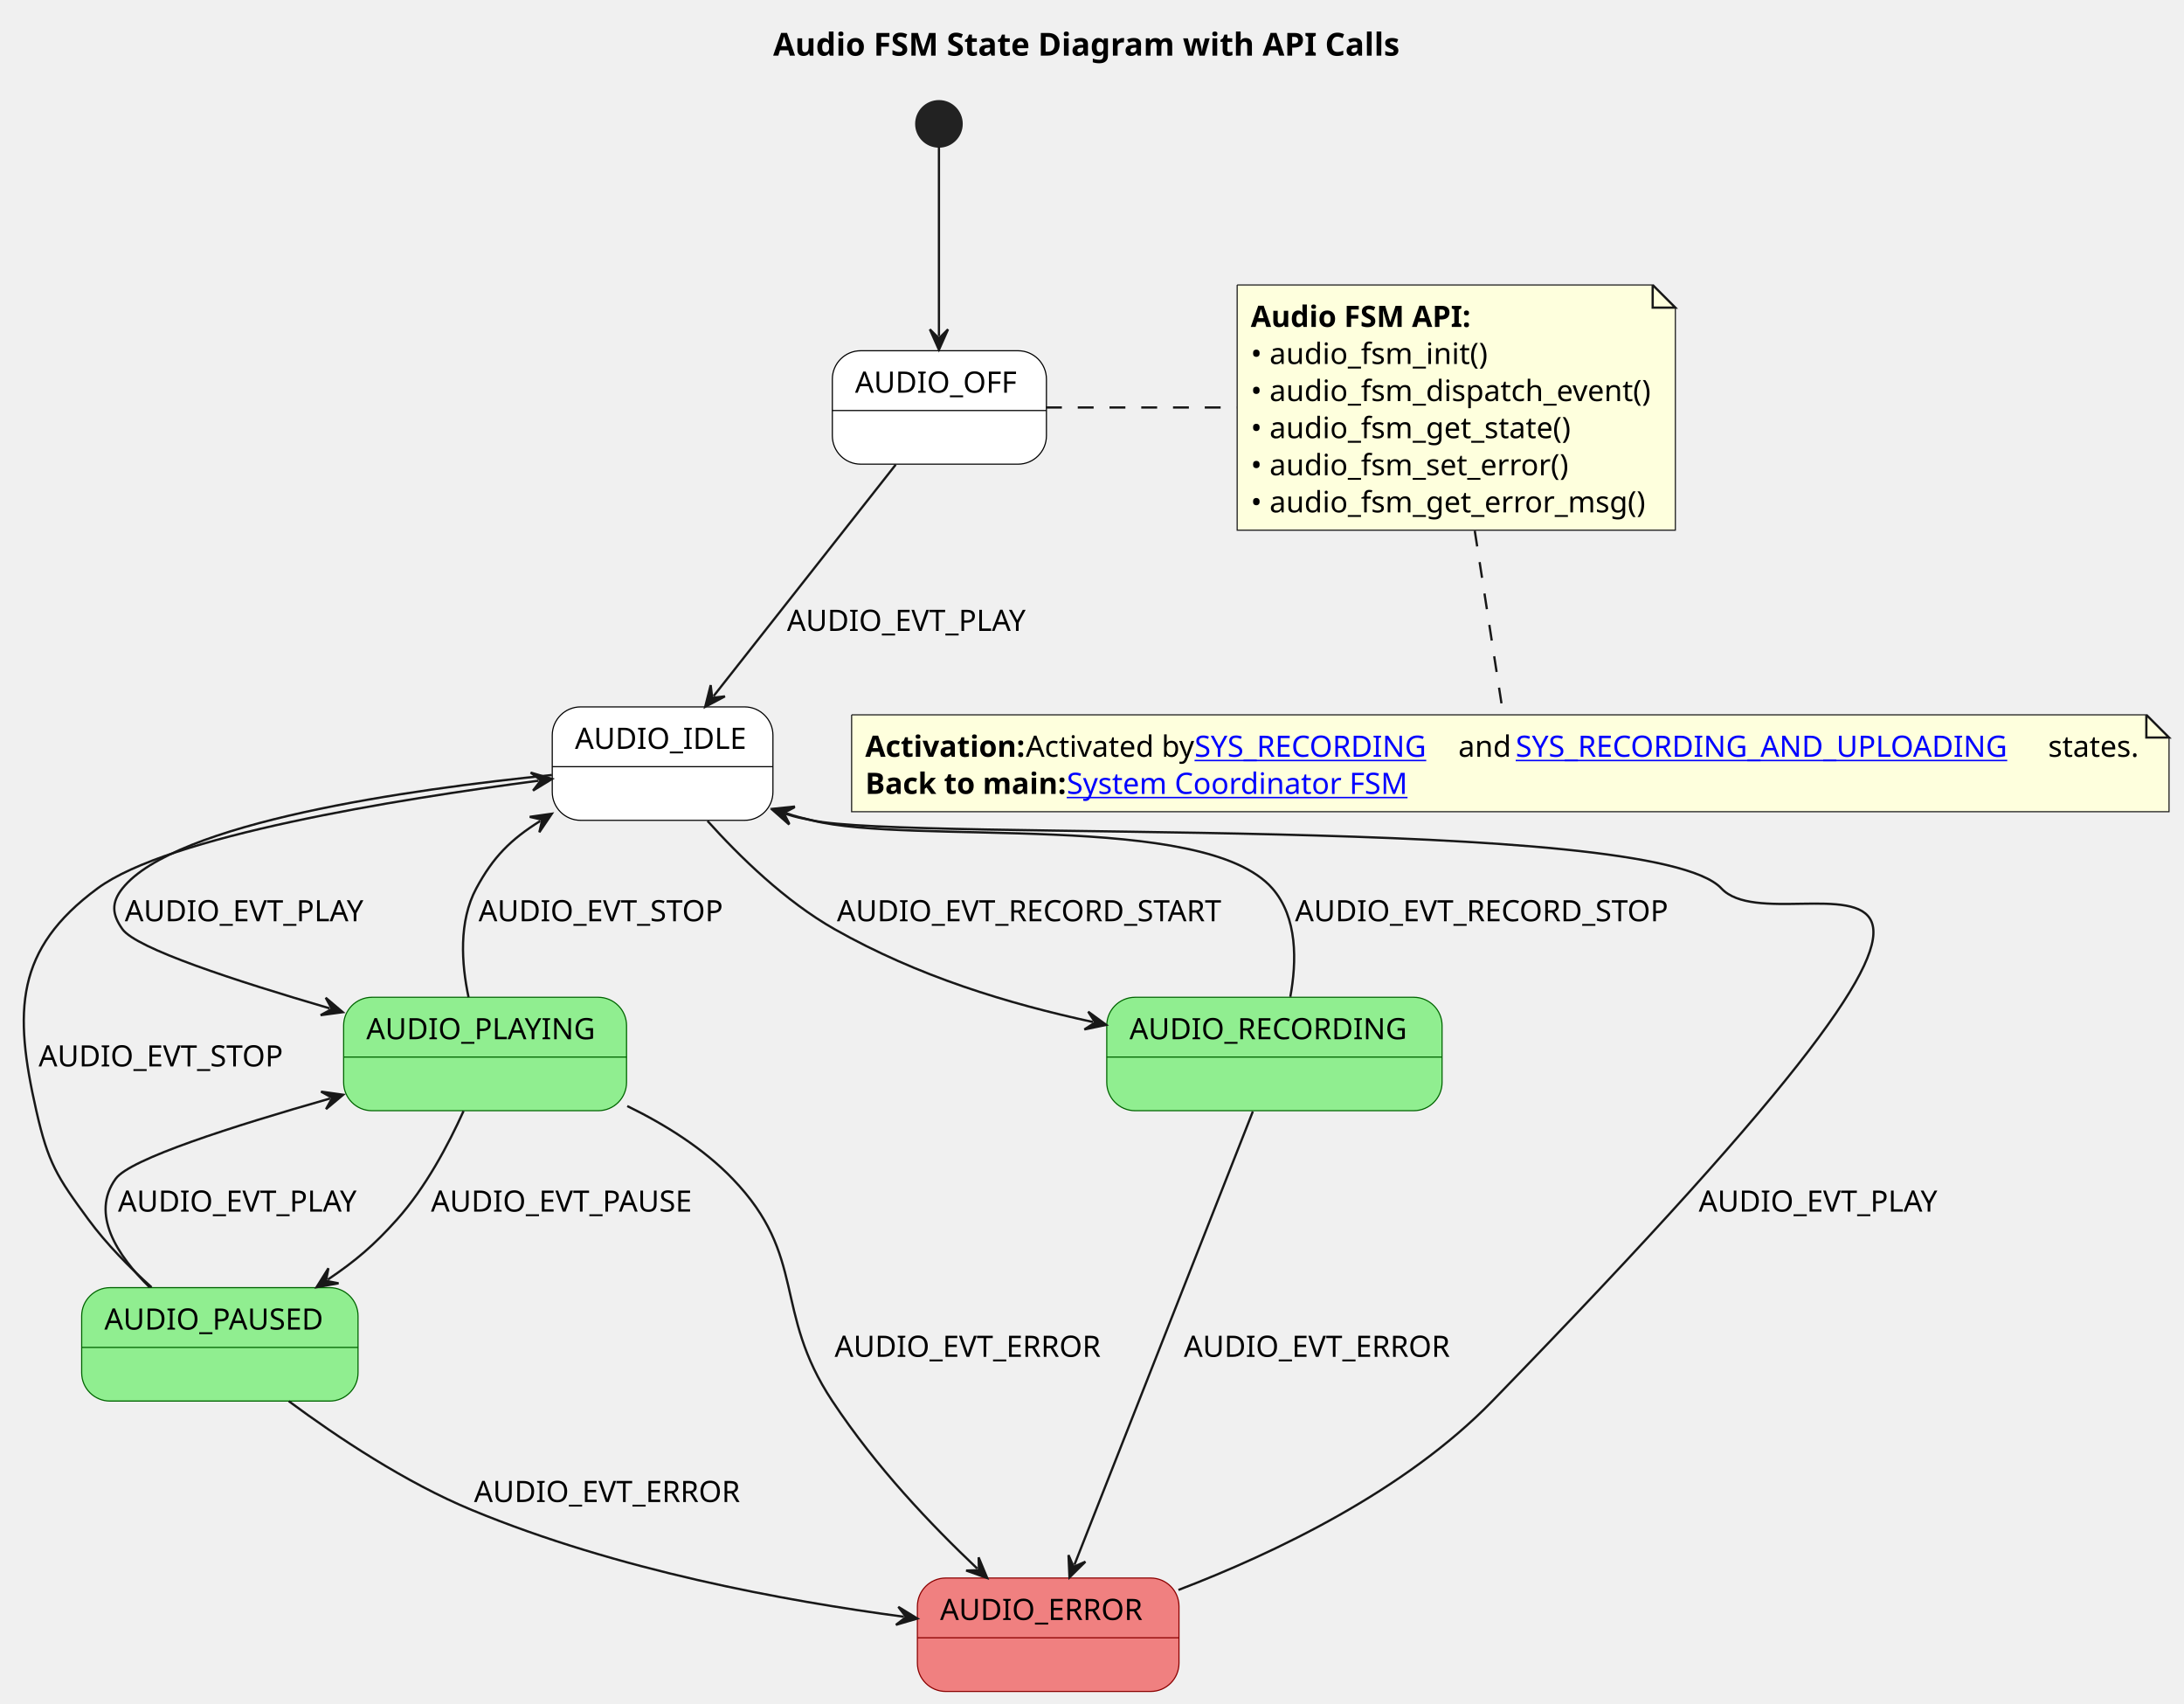
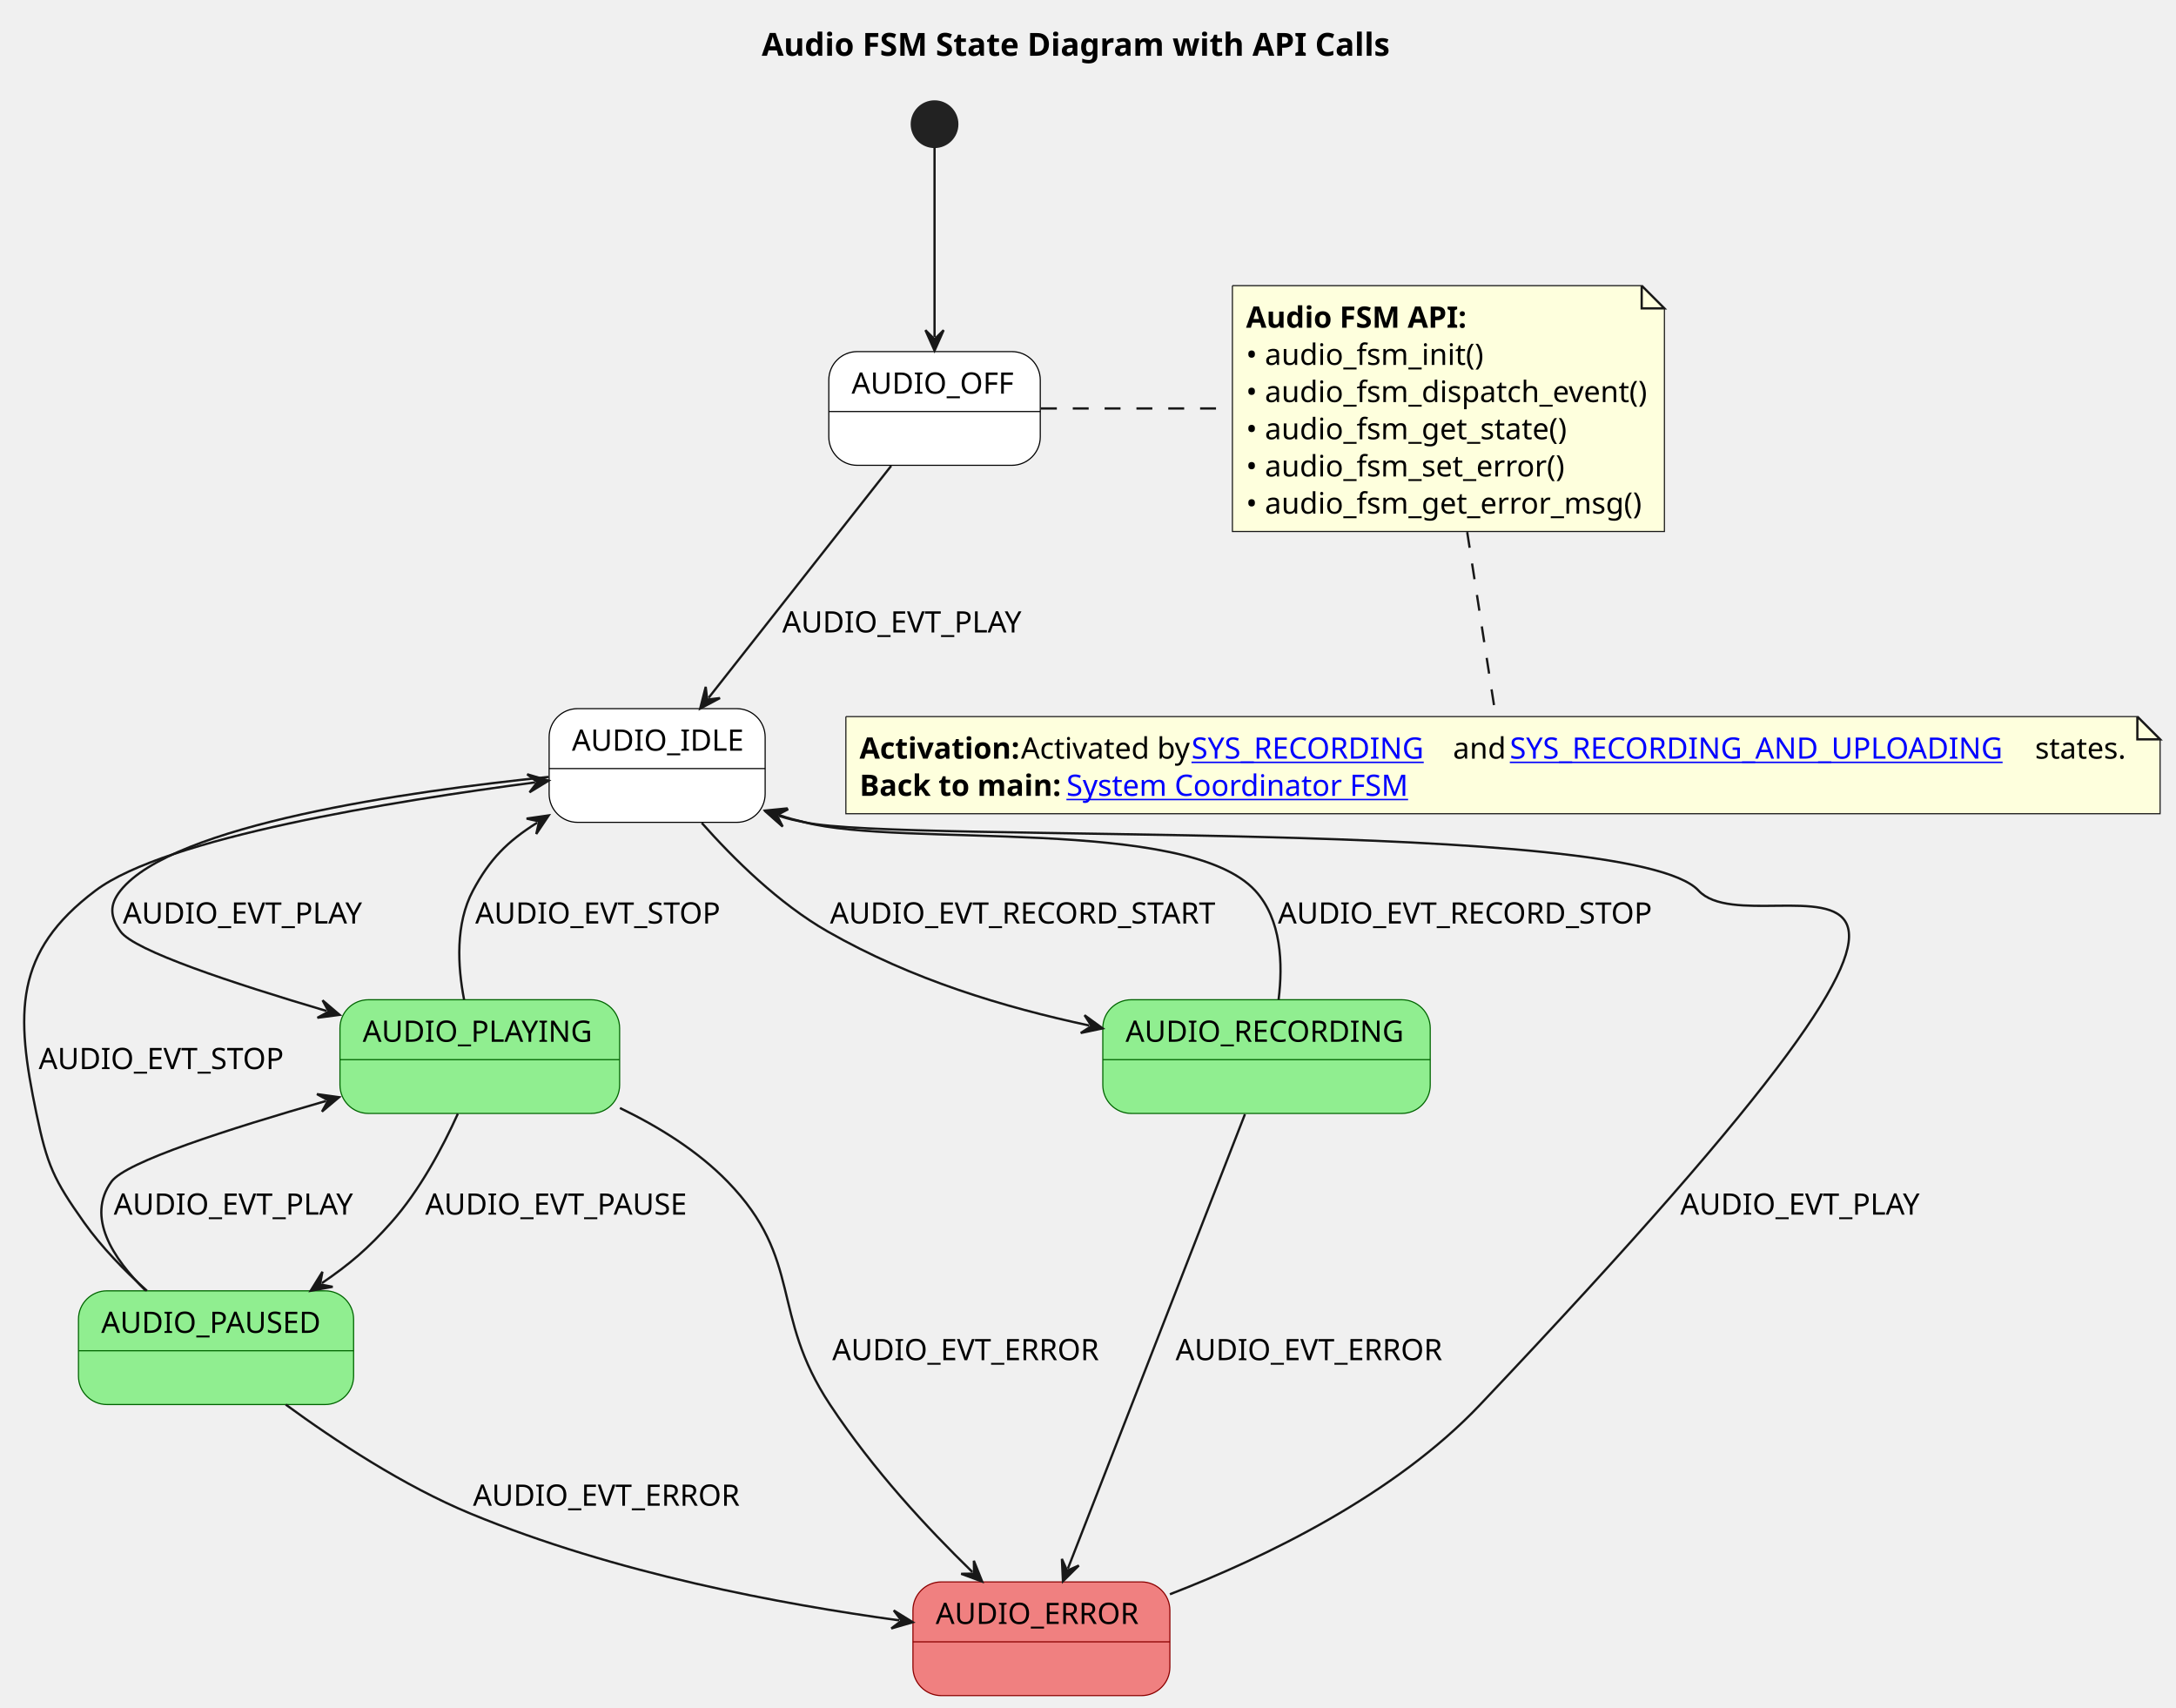
- <svg xmlns="http://www.w3.org/2000/svg" xmlns:xlink="http://www.w3.org/1999/xlink" contentStyleType="text/css" data-diagram-type="STATE" height="751px" preserveAspectRatio="none" style="width:963px;height:751px;background:#FFFFFF;" version="1.1" viewBox="0 0 963 751" width="963px" zoomAndPan="magnify">
+ <svg xmlns="http://www.w3.org/2000/svg" xmlns:xlink="http://www.w3.org/1999/xlink" contentStyleType="text/css" height="751px" preserveAspectRatio="none" style="width:957px;height:751px;background:#FFFFFF;" version="1.1" viewBox="0 0 957 751" width="957px" zoomAndPan="magnify">
  <defs />
  <g>
-     <g class="title" data-source-line="2">
-       <text fill="#000000" font-family="sans-serif" font-size="14" font-weight="bold" lengthAdjust="spacing" textLength="267.593" x="340.903" y="24.533">Audio FSM State Diagram with API Calls</text>
-     </g>
+     <text fill="#000000" font-family="sans-serif" font-size="14" font-weight="bold" lengthAdjust="spacing" textLength="273" x="335.005" y="24.533">Audio FSM State Diagram with API Calls</text>
    <g id="off">
-       <rect fill="#FFFFFF" height="50" rx="12.5" ry="12.5" style="stroke:#000000;stroke-width:0.5;" width="94.394" x="367.01" y="154.609" />
-       <line style="stroke:#000000;stroke-width:0.5;" x1="367.01" x2="461.404" y1="180.961" y2="180.961" />
-       <text fill="#000000" font-family="sans-serif" font-size="13" lengthAdjust="spacing" textLength="74.394" x="377.01" y="173.105">AUDIO_OFF</text>
+       <rect fill="#FFFFFF" height="50" rx="12.5" ry="12.5" style="stroke:#000000;stroke-width:0.5;" width="93" x="364.51" y="154.609" />
+       <line style="stroke:#000000;stroke-width:0.5;" x1="364.51" x2="457.51" y1="180.961" y2="180.961" />
+       <text fill="#000000" font-family="sans-serif" font-size="13" lengthAdjust="spacing" textLength="73" x="374.51" y="173.105">AUDIO_OFF</text>
    </g>
    <g id="idle">
-       <rect fill="#FFFFFF" height="50" rx="12.5" ry="12.5" style="stroke:#000000;stroke-width:0.5;" width="97.302" x="243.51" y="311.609" />
-       <line style="stroke:#000000;stroke-width:0.5;" x1="243.51" x2="340.812" y1="337.961" y2="337.961" />
-       <text fill="#000000" font-family="sans-serif" font-size="13" lengthAdjust="spacing" textLength="77.302" x="253.51" y="330.104">AUDIO_IDLE</text>
+       <rect fill="#FFFFFF" height="50" rx="12.5" ry="12.5" style="stroke:#000000;stroke-width:0.5;" width="95" x="241.51" y="311.609" />
+       <line style="stroke:#000000;stroke-width:0.5;" x1="241.51" x2="336.51" y1="337.961" y2="337.961" />
+       <text fill="#000000" font-family="sans-serif" font-size="13" lengthAdjust="spacing" textLength="75" x="251.51" y="330.104">AUDIO_IDLE</text>
    </g>
    <g id="playing">
-       <rect fill="#90EE90" height="50" rx="12.5" ry="12.5" style="stroke:#006400;stroke-width:0.5;" width="124.755" x="151.51" y="439.609" />
-       <line style="stroke:#006400;stroke-width:0.5;" x1="151.51" x2="276.265" y1="465.961" y2="465.961" />
-       <text fill="#000000" font-family="sans-serif" font-size="13" lengthAdjust="spacing" textLength="104.755" x="161.51" y="458.104">AUDIO_PLAYING</text>
+       <rect fill="#90EE90" height="50" rx="12.5" ry="12.5" style="stroke:#006400;stroke-width:0.5;" width="123" x="149.51" y="439.609" />
+       <line style="stroke:#006400;stroke-width:0.5;" x1="149.51" x2="272.51" y1="465.961" y2="465.961" />
+       <text fill="#000000" font-family="sans-serif" font-size="13" lengthAdjust="spacing" textLength="103" x="159.51" y="458.104">AUDIO_PLAYING</text>
    </g>
    <g id="paused">
-       <rect fill="#90EE90" height="50" rx="12.5" ry="12.5" style="stroke:#006400;stroke-width:0.5;" width="121.861" x="36.01" y="567.609" />
-       <line style="stroke:#006400;stroke-width:0.5;" x1="36.01" x2="157.871" y1="593.961" y2="593.961" />
-       <text fill="#000000" font-family="sans-serif" font-size="13" lengthAdjust="spacing" textLength="101.861" x="46.01" y="586.105">AUDIO_PAUSED</text>
+       <rect fill="#90EE90" height="50" rx="12.5" ry="12.5" style="stroke:#006400;stroke-width:0.5;" width="121" x="34.51" y="567.609" />
+       <line style="stroke:#006400;stroke-width:0.5;" x1="34.51" x2="155.51" y1="593.961" y2="593.961" />
+       <text fill="#000000" font-family="sans-serif" font-size="13" lengthAdjust="spacing" textLength="101" x="44.51" y="586.105">AUDIO_PAUSED</text>
    </g>
    <g id="recording">
-       <rect fill="#90EE90" height="50" rx="12.5" ry="12.5" style="stroke:#006400;stroke-width:0.5;" width="147.848" x="488.01" y="439.609" />
-       <line style="stroke:#006400;stroke-width:0.5;" x1="488.01" x2="635.858" y1="465.961" y2="465.961" />
-       <text fill="#000000" font-family="sans-serif" font-size="13" lengthAdjust="spacing" textLength="127.848" x="498.01" y="458.104">AUDIO_RECORDING</text>
+       <rect fill="#90EE90" height="50" rx="12.5" ry="12.5" style="stroke:#006400;stroke-width:0.5;" width="144" x="485.01" y="439.609" />
+       <line style="stroke:#006400;stroke-width:0.5;" x1="485.01" x2="629.01" y1="465.961" y2="465.961" />
+       <text fill="#000000" font-family="sans-serif" font-size="13" lengthAdjust="spacing" textLength="124" x="495.01" y="458.104">AUDIO_RECORDING</text>
    </g>
    <g id="error">
-       <rect fill="#F08080" height="50" rx="12.5" ry="12.5" style="stroke:#8B0000;stroke-width:0.5;" width="115.348" x="404.51" y="695.609" />
-       <line style="stroke:#8B0000;stroke-width:0.5;" x1="404.51" x2="519.858" y1="721.961" y2="721.961" />
-       <text fill="#000000" font-family="sans-serif" font-size="13" lengthAdjust="spacing" textLength="95.348" x="414.51" y="714.105">AUDIO_ERROR</text>
+       <rect fill="#F08080" height="50" rx="12.5" ry="12.5" style="stroke:#8B0000;stroke-width:0.5;" width="113" x="401.51" y="695.609" />
+       <line style="stroke:#8B0000;stroke-width:0.5;" x1="401.51" x2="514.51" y1="721.961" y2="721.961" />
+       <text fill="#000000" font-family="sans-serif" font-size="13" lengthAdjust="spacing" textLength="93" x="411.51" y="714.105">AUDIO_ERROR</text>
    </g>
-     <ellipse cx="414.01" cy="54.609" fill="#222222" rx="10" ry="10" style="stroke:#222222;stroke-width:1;" />
-     <g class="entity" data-entity="GMN2" data-source-line="37" data-uid="ent0003" id="entity_GMN2">
-       <path d="M545.51,125.609 L545.51,233.719 L738.722,233.719 L738.722,135.609 L728.722,125.609 L545.51,125.609" fill="#FEFFDD" style="stroke:#181818;stroke-width:0.5;" />
-       <path d="M728.722,125.609 L728.722,135.609 L738.722,135.609 L728.722,125.609" fill="#FEFFDD" style="stroke:#181818;stroke-width:1;" />
-       <text fill="#000000" font-family="sans-serif" font-size="13" font-weight="bold" lengthAdjust="spacing" textLength="97.487" x="551.51" y="144.105">Audio FSM API:</text>
-       <text fill="#000000" font-family="sans-serif" font-size="13" lengthAdjust="spacing" textLength="101.378" x="551.51" y="160.456">• audio_fsm_init()</text>
-       <text fill="#000000" font-family="sans-serif" font-size="13" lengthAdjust="spacing" textLength="172.212" x="551.51" y="176.808">• audio_fsm_dispatch_event()</text>
-       <text fill="#000000" font-family="sans-serif" font-size="13" lengthAdjust="spacing" textLength="138.246" x="551.51" y="193.159">• audio_fsm_get_state()</text>
-       <text fill="#000000" font-family="sans-serif" font-size="13" lengthAdjust="spacing" textLength="136.779" x="551.51" y="209.511">• audio_fsm_set_error()</text>
-       <text fill="#000000" font-family="sans-serif" font-size="13" lengthAdjust="spacing" textLength="169.298" x="551.51" y="225.862">• audio_fsm_get_error_msg()</text>
+     <ellipse cx="411.01" cy="54.609" fill="#222222" rx="10" ry="10" style="stroke:#222222;stroke-width:1.0;" />
+     <g id="elem_GMN22">
+       <path d="M542.01,125.609 L542.01,233.719 L732.01,233.719 L732.01,135.609 L722.01,125.609 L542.01,125.609 " fill="#FEFFDD" style="stroke:#181818;stroke-width:0.5;" />
+       <path d="M722.01,125.609 L722.01,135.609 L732.01,135.609 L722.01,125.609 " fill="#FEFFDD" style="stroke:#181818;stroke-width:1.0;" />
+       <text fill="#000000" font-family="sans-serif" font-size="13" font-weight="bold" lengthAdjust="spacing" textLength="99" x="548.01" y="144.105">Audio FSM API:</text>
+       <text fill="#000000" font-family="sans-serif" font-size="13" lengthAdjust="spacing" textLength="100" x="548.01" y="160.456">• audio_fsm_init()</text>
+       <text fill="#000000" font-family="sans-serif" font-size="13" lengthAdjust="spacing" textLength="169" x="548.01" y="176.808">• audio_fsm_dispatch_event()</text>
+       <text fill="#000000" font-family="sans-serif" font-size="13" lengthAdjust="spacing" textLength="137" x="548.01" y="193.159">• audio_fsm_get_state()</text>
+       <text fill="#000000" font-family="sans-serif" font-size="13" lengthAdjust="spacing" textLength="134" x="548.01" y="209.511">• audio_fsm_set_error()</text>
+       <text fill="#000000" font-family="sans-serif" font-size="13" lengthAdjust="spacing" textLength="166" x="548.01" y="225.862">• audio_fsm_get_error_msg()</text>
    </g>
-     <g class="entity" data-entity="GMN5" data-source-line="46" data-uid="ent0006" id="entity_GMN5">
-       <path d="M375.51,315.109 L375.51,357.812 L956.399,357.812 L956.399,325.109 L946.399,315.109 L375.51,315.109" fill="#FEFFDD" style="stroke:#181818;stroke-width:0.5;" />
-       <path d="M946.399,315.109 L946.399,325.109 L956.399,325.109 L946.399,315.109" fill="#FEFFDD" style="stroke:#181818;stroke-width:1;" />
-       <text fill="#000000" font-family="sans-serif" font-size="13" font-weight="bold" lengthAdjust="spacing" textLength="67.171" x="381.51" y="333.604">Activation:</text>
-       <text fill="#000000" font-family="sans-serif" font-size="13" lengthAdjust="spacing" textLength="70.814" x="452.293" y="333.604">Activated by</text>
+     <g id="elem_GMN25">
+       <path d="M372.01,315.109 L372.01,357.812 L950.01,357.812 L950.01,325.109 L940.01,315.109 L372.01,315.109 " fill="#FEFFDD" style="stroke:#181818;stroke-width:0.5;" />
+       <path d="M940.01,315.109 L940.01,325.109 L950.01,325.109 L940.01,315.109 " fill="#FEFFDD" style="stroke:#181818;stroke-width:1.0;" />
+       <text fill="#000000" font-family="sans-serif" font-size="13" font-weight="bold" lengthAdjust="spacing" textLength="67" x="378.01" y="333.604">Activation:</text>
+       <text fill="#000000" font-family="sans-serif" font-size="13" lengthAdjust="spacing" textLength="71" x="449.01" y="333.604">Activated by</text>
      <a href="system_coordinator_state_diagram_with_api.puml" target="_top" title="system_coordinator_state_diagram_with_api.puml" xlink:actuate="onRequest" xlink:href="system_coordinator_state_diagram_with_api.puml" xlink:show="new" xlink:title="system_coordinator_state_diagram_with_api.puml" xlink:type="simple">
-         <text fill="#0000FF" font-family="sans-serif" font-size="13" lengthAdjust="spacing" text-decoration="underline" textLength="112.69" x="526.719" y="333.604">SYS_RECORDING</text>
+         <text fill="#0000FF" font-family="sans-serif" font-size="13" lengthAdjust="spacing" text-decoration="underline" textLength="111" x="524.01" y="333.604">SYS_RECORDING</text>
      </a>
-       <text fill="#000000" font-family="sans-serif" font-size="13" lengthAdjust="spacing" textLength="21.69" x="643.021" y="333.604">and</text>
+       <text fill="#000000" font-family="sans-serif" font-size="13" lengthAdjust="spacing" textLength="21" x="639.01" y="333.604">and</text>
      <a href="system_coordinator_state_diagram_with_api.puml" target="_top" title="system_coordinator_state_diagram_with_api.puml" xlink:actuate="onRequest" xlink:href="system_coordinator_state_diagram_with_api.puml" xlink:show="new" xlink:title="system_coordinator_state_diagram_with_api.puml" xlink:type="simple">
-         <text fill="#0000FF" font-family="sans-serif" font-size="13" lengthAdjust="spacing" text-decoration="underline" textLength="231.169" x="668.322" y="333.604">SYS_RECORDING_AND_UPLOADING</text>
+         <text fill="#0000FF" font-family="sans-serif" font-size="13" lengthAdjust="spacing" text-decoration="underline" textLength="227" x="664.01" y="333.604">SYS_RECORDING_AND_UPLOADING</text>
      </a>
-       <text fill="#000000" font-family="sans-serif" font-size="13" lengthAdjust="spacing" textLength="38.295" x="903.103" y="333.604">states.</text>
-       <text fill="#000000" font-family="sans-serif" font-size="13" font-weight="bold" lengthAdjust="spacing" textLength="85.243" x="381.51" y="349.956">Back to main:</text>
-       <text fill="#000000" font-family="sans-serif" font-size="13" lengthAdjust="spacing" textLength="3.612" x="466.753" y="349.956"> </text>
+       <text fill="#000000" font-family="sans-serif" font-size="13" lengthAdjust="spacing" textLength="40" x="895.01" y="333.604">states.</text>
+       <text fill="#000000" font-family="sans-serif" font-size="13" font-weight="bold" lengthAdjust="spacing" textLength="87" x="378.01" y="349.956">Back to main:</text>
+       <text fill="#000000" font-family="sans-serif" font-size="13" lengthAdjust="spacing" textLength="4" x="465.01" y="349.956"> </text>
      <a href="system_coordinator_state_diagram_with_api.puml" target="_top" title="system_coordinator_state_diagram_with_api.puml" xlink:actuate="onRequest" xlink:href="system_coordinator_state_diagram_with_api.puml" xlink:show="new" xlink:title="system_coordinator_state_diagram_with_api.puml" xlink:type="simple">
-         <text fill="#0000FF" font-family="sans-serif" font-size="13" lengthAdjust="spacing" text-decoration="underline" textLength="145.933" x="470.365" y="349.956">System Coordinator FSM</text>
+         <text fill="#0000FF" font-family="sans-serif" font-size="13" lengthAdjust="spacing" text-decoration="underline" textLength="147" x="469.01" y="349.956">System Coordinator FSM</text>
      </a>
    </g>
-     <g class="link" data-entity-1="off" data-entity-2="idle" data-source-line="21" data-uid="lnk2" id="link_off_idle">
-       <path d="M394.95,204.829 C372.03,233.949 337.511,277.805 314.651,306.845" fill="none" id="off-to-idle" style="stroke:#181818;stroke-width:1;" />
-       <polygon fill="#181818" points="310.94,311.559,319.65,306.962,314.033,307.631,313.364,302.013,310.94,311.559" style="stroke:#181818;stroke-width:1;" />
-       <text fill="#000000" font-family="sans-serif" font-size="13" lengthAdjust="spacing" textLength="114.156" x="347.01" y="278.104">AUDIO_EVT_PLAY</text>
+     <g id="link_off_idle">
+       <path d="M391.95,204.829 C369.03,233.949 334.511,277.805 311.651,306.845 " fill="none" id="off-to-idle" style="stroke:#181818;stroke-width:1.0;" />
+       <polygon fill="#181818" points="307.94,311.559,316.65,306.962,311.033,307.631,310.364,302.013,307.94,311.559" style="stroke:#181818;stroke-width:1.0;" />
+       <text fill="#000000" font-family="sans-serif" font-size="13" lengthAdjust="spacing" textLength="113" x="344.01" y="278.104">AUDIO_EVT_PLAY</text>
    </g>
-     <g class="link" data-entity-1="idle" data-entity-2="playing" data-source-line="22" data-uid="lnk3" id="link_idle_playing">
-       <path d="M243.36,341.629 C180.75,347.919 77.25,362.519 54.01,391.609 C49.02,397.859 49.35,403.109 54.01,409.609 C60.1,418.089 103.231,432.176 145.381,444.496" fill="none" id="idle-to-playing" style="stroke:#181818;stroke-width:1;" />
-       <polygon fill="#181818" points="151.14,446.179,143.624,439.815,146.341,444.777,141.379,447.494,151.14,446.179" style="stroke:#181818;stroke-width:1;" />
-       <text fill="#000000" font-family="sans-serif" font-size="13" lengthAdjust="spacing" textLength="114.156" x="55.01" y="406.104">AUDIO_EVT_PLAY</text>
+     <g id="link_idle_playing">
+       <path d="M241.29,341.629 C179.26,347.969 76.1,362.639 53.01,391.609 C48.03,397.869 48.36,403.099 53.01,409.609 C59.04,418.039 101.877,432.195 143.607,444.555 " fill="none" id="idle-to-playing" style="stroke:#181818;stroke-width:1.0;" />
+       <polygon fill="#181818" points="149.36,446.259,141.867,439.868,144.566,444.839,139.595,447.539,149.36,446.259" style="stroke:#181818;stroke-width:1.0;" />
+       <text fill="#000000" font-family="sans-serif" font-size="13" lengthAdjust="spacing" textLength="113" x="54.01" y="406.104">AUDIO_EVT_PLAY</text>
    </g>
-     <g class="link" data-entity-1="playing" data-entity-2="idle" data-source-line="25" data-uid="lnk6" id="link_playing_idle">
-       <path d="M206.59,439.539 C203.48,424.849 202.17,406.159 210.01,391.609 C217.45,377.799 225.042,370.129 238.242,361.879" fill="none" id="playing-to-idle" style="stroke:#181818;stroke-width:1;" />
-       <polygon fill="#181818" points="243.33,358.699,233.578,360.077,239.09,361.349,237.818,366.861,243.33,358.699" style="stroke:#181818;stroke-width:1;" />
-       <text fill="#000000" font-family="sans-serif" font-size="13" lengthAdjust="spacing" textLength="116.308" x="211.01" y="406.104">AUDIO_EVT_STOP</text>
+     <g id="link_playing_idle">
+       <path d="M204.1,439.549 C201.26,424.859 200.22,406.169 208.01,391.609 C215.43,377.749 223.07,370.032 236.26,361.742 " fill="none" id="playing-to-idle" style="stroke:#181818;stroke-width:1.0;" />
+       <polygon fill="#181818" points="241.34,358.549,231.591,359.952,237.107,361.21,235.849,366.725,241.34,358.549" style="stroke:#181818;stroke-width:1.0;" />
+       <text fill="#000000" font-family="sans-serif" font-size="13" lengthAdjust="spacing" textLength="114" x="209.01" y="406.104">AUDIO_EVT_STOP</text>
    </g>
-     <g class="link" data-entity-1="playing" data-entity-2="paused" data-source-line="23" data-uid="lnk4" id="link_playing_paused">
-       <path d="M204.4,489.749 C197.67,504.649 187.63,523.529 175.01,537.609 C164.9,548.889 156.953,555.683 144.553,564.053" fill="none" id="playing-to-paused" style="stroke:#181818;stroke-width:1;" />
-       <polygon fill="#181818" points="139.58,567.409,149.278,565.689,143.724,564.612,144.802,559.059,139.58,567.409" style="stroke:#181818;stroke-width:1;" />
-       <text fill="#000000" font-family="sans-serif" font-size="13" lengthAdjust="spacing" textLength="124.985" x="190.01" y="534.105">AUDIO_EVT_PAUSE</text>
+     <g id="link_playing_paused">
+       <path d="M201.37,489.729 C194.63,504.609 184.59,523.489 172.01,537.609 C161.91,548.949 153.948,555.79 141.578,564.221 " fill="none" id="playing-to-paused" style="stroke:#181818;stroke-width:1.0;" />
+       <polygon fill="#181818" points="136.62,567.599,146.31,565.836,140.752,564.784,141.805,559.226,136.62,567.599" style="stroke:#181818;stroke-width:1.0;" />
+       <text fill="#000000" font-family="sans-serif" font-size="13" lengthAdjust="spacing" textLength="124" x="187.01" y="534.105">AUDIO_EVT_PAUSE</text>
    </g>
-     <g class="link" data-entity-1="paused" data-entity-2="playing" data-source-line="24" data-uid="lnk5" id="link_paused_playing">
-       <path d="M66.01,567.489 C51.58,553.279 39.81,535.119 51.01,519.609 C57.3,510.909 102.31,496.555 145.55,484.225" fill="none" id="paused-to-playing" style="stroke:#181818;stroke-width:1;" />
-       <polygon fill="#181818" points="151.32,482.579,141.568,481.201,146.512,483.95,143.762,488.894,151.32,482.579" style="stroke:#181818;stroke-width:1;" />
-       <text fill="#000000" font-family="sans-serif" font-size="13" lengthAdjust="spacing" textLength="114.156" x="52.01" y="534.105">AUDIO_EVT_PLAY</text>
+     <g id="link_paused_playing">
+       <path d="M64.02,567.489 C49.59,553.289 37.82,535.129 49.01,519.609 C55.28,510.919 100.313,496.496 143.383,484.126 " fill="none" id="paused-to-playing" style="stroke:#181818;stroke-width:1.0;" />
+       <polygon fill="#181818" points="149.15,482.469,139.395,481.109,144.344,483.85,141.604,488.798,149.15,482.469" style="stroke:#181818;stroke-width:1.0;" />
+       <text fill="#000000" font-family="sans-serif" font-size="13" lengthAdjust="spacing" textLength="113" x="50.01" y="534.105">AUDIO_EVT_PLAY</text>
    </g>
-     <g class="link" data-entity-1="paused" data-entity-2="idle" data-source-line="26" data-uid="lnk7" id="link_paused_idle">
-       <path d="M66.83,567.439 C57.16,558.719 46.92,548.359 39.01,537.609 C25,518.549 21.25,512.679 16.01,489.609 C6,445.549 6.67,418.439 43.01,391.609 C74.33,368.489 174.331,352.419 237.491,344.139" fill="none" id="paused-to-idle" style="stroke:#181818;stroke-width:1;" />
-       <polygon fill="#181818" points="243.44,343.359,233.996,340.563,238.482,344.009,235.036,348.495,243.44,343.359" style="stroke:#181818;stroke-width:1;" />
-       <text fill="#000000" font-family="sans-serif" font-size="13" lengthAdjust="spacing" textLength="116.308" x="17.01" y="470.104">AUDIO_EVT_STOP</text>
+     <g id="link_paused_idle">
+       <path d="M64.62,567.589 C54.93,558.889 44.73,548.499 37.01,537.609 C23.54,518.609 20.78,512.399 16.01,489.609 C6.79,445.499 6,418.689 42.01,391.609 C72.97,368.329 172.701,352.26 235.351,344.04 " fill="none" id="paused-to-idle" style="stroke:#181818;stroke-width:1.0;" />
+       <polygon fill="#181818" points="241.3,343.259,231.856,340.464,236.343,343.91,232.897,348.396,241.3,343.259" style="stroke:#181818;stroke-width:1.0;" />
+       <text fill="#000000" font-family="sans-serif" font-size="13" lengthAdjust="spacing" textLength="114" x="17.01" y="470.104">AUDIO_EVT_STOP</text>
    </g>
-     <g class="link" data-entity-1="idle" data-entity-2="recording" data-source-line="27" data-uid="lnk8" id="link_idle_recording">
-       <path d="M311.96,361.869 C326.1,377.589 346.34,397.349 368.01,409.609 C404.83,430.439 444.315,442.381 481.916,450.511" fill="none" id="idle-to-recording" style="stroke:#181818;stroke-width:1;" />
-       <polygon fill="#181818" points="487.78,451.779,479.829,445.968,482.893,450.723,478.138,453.787,487.78,451.779" style="stroke:#181818;stroke-width:1;" />
-       <text fill="#000000" font-family="sans-serif" font-size="13" lengthAdjust="spacing" textLength="187.091" x="369.01" y="406.104">AUDIO_EVT_RECORD_START</text>
+     <g id="link_idle_recording">
+       <path d="M308.64,361.869 C322.57,377.589 342.54,397.349 364.01,409.609 C401.18,430.829 441.313,442.874 479.083,450.954 " fill="none" id="idle-to-recording" style="stroke:#181818;stroke-width:1.0;" />
+       <polygon fill="#181818" points="484.95,452.209,476.986,446.415,480.061,451.163,475.312,454.238,484.95,452.209" style="stroke:#181818;stroke-width:1.0;" />
+       <text fill="#000000" font-family="sans-serif" font-size="13" lengthAdjust="spacing" textLength="182" x="365.01" y="406.104">AUDIO_EVT_RECORD_START</text>
    </g>
-     <g class="link" data-entity-1="recording" data-entity-2="idle" data-source-line="28" data-uid="lnk9" id="link_recording_idle">
-       <path d="M568.94,439.409 C571.79,423.919 572.21,404.399 561.01,391.609 C530.98,357.299 402.22,372.789 358.01,361.609 C352.34,360.169 352.176,360.285 346.396,358.405" fill="none" id="recording-to-idle" style="stroke:#181818;stroke-width:1;" />
-       <polygon fill="#181818" points="340.69,356.549,348.011,363.137,345.445,358.096,350.486,355.529,340.69,356.549" style="stroke:#181818;stroke-width:1;" />
-       <text fill="#000000" font-family="sans-serif" font-size="13" lengthAdjust="spacing" textLength="179.874" x="571.01" y="406.104">AUDIO_EVT_RECORD_STOP</text>
+     <g id="link_recording_idle">
+       <path d="M562.32,439.579 C564.26,423.959 563.65,404.229 552.01,391.609 C521.85,358.889 397.11,372.709 354.01,361.609 C348.3,360.139 348.098,360.229 342.278,358.309 " fill="none" id="recording-to-idle" style="stroke:#181818;stroke-width:1.0;" />
+       <polygon fill="#181818" points="336.58,356.429,343.874,363.048,341.328,357.996,346.38,355.45,336.58,356.429" style="stroke:#181818;stroke-width:1.0;" />
+       <text fill="#000000" font-family="sans-serif" font-size="13" lengthAdjust="spacing" textLength="176" x="562.01" y="406.104">AUDIO_EVT_RECORD_STOP</text>
    </g>
-     <g class="link" data-entity-1="playing" data-entity-2="error" data-source-line="29" data-uid="lnk10" id="link_playing_error">
-       <path d="M276.58,487.559 C293.22,495.659 310.12,506.219 323.01,519.609 C356.13,553.999 340.61,577.829 367.01,617.609 C386.55,647.049 410.346,671.951 430.936,691.471" fill="none" id="playing-to-error" style="stroke:#181818;stroke-width:1;" />
-       <polygon fill="#181818" points="435.29,695.599,431.511,686.505,431.661,692.159,426.007,692.31,435.29,695.599" style="stroke:#181818;stroke-width:1;" />
-       <text fill="#000000" font-family="sans-serif" font-size="13" lengthAdjust="spacing" textLength="127.861" x="368.01" y="598.105">AUDIO_EVT_ERROR</text>
+     <g id="link_playing_error">
+       <path d="M272.65,487.219 C289.56,495.369 306.85,506.049 320.01,519.609 C353.4,553.999 338.55,577.649 365.01,617.609 C384.33,646.779 407.564,671.67 427.664,691.27 " fill="none" id="playing-to-error" style="stroke:#181818;stroke-width:1.0;" />
+       <polygon fill="#181818" points="431.96,695.459,428.309,686.312,428.38,691.969,422.724,692.04,431.96,695.459" style="stroke:#181818;stroke-width:1.0;" />
+       <text fill="#000000" font-family="sans-serif" font-size="13" lengthAdjust="spacing" textLength="125" x="366.01" y="598.105">AUDIO_EVT_ERROR</text>
    </g>
-     <g class="link" data-entity-1="paused" data-entity-2="error" data-source-line="30" data-uid="lnk11" id="link_paused_error">
-       <path d="M127.35,617.669 C148.76,633.509 178.72,653.489 208.01,665.609 C272.47,692.289 345.873,705.657 398.553,712.677" fill="none" id="paused-to-error" style="stroke:#181818;stroke-width:1;" />
-       <polygon fill="#181818" points="404.5,713.469,396.107,708.316,399.544,712.809,395.05,716.245,404.5,713.469" style="stroke:#181818;stroke-width:1;" />
-       <text fill="#000000" font-family="sans-serif" font-size="13" lengthAdjust="spacing" textLength="127.861" x="209.01" y="662.105">AUDIO_EVT_ERROR</text>
+     <g id="link_paused_error">
+       <path d="M125.67,617.639 C147.29,633.459 177.53,653.429 207.01,665.609 C270.87,691.979 343.476,705.395 395.506,712.525 " fill="none" id="paused-to-error" style="stroke:#181818;stroke-width:1.0;" />
+       <polygon fill="#181818" points="401.45,713.339,393.076,708.154,396.496,712.66,391.99,716.08,401.45,713.339" style="stroke:#181818;stroke-width:1.0;" />
+       <text fill="#000000" font-family="sans-serif" font-size="13" lengthAdjust="spacing" textLength="125" x="208.01" y="662.105">AUDIO_EVT_ERROR</text>
    </g>
-     <g class="link" data-entity-1="recording" data-entity-2="error" data-source-line="31" data-uid="lnk12" id="link_recording_error">
-       <path d="M552.42,489.959 C533.31,538.509 492.858,641.256 473.768,689.746" fill="none" id="recording-to-error" style="stroke:#181818;stroke-width:1;" />
-       <polygon fill="#181818" points="471.57,695.329,478.589,688.42,473.402,690.677,471.145,685.49,471.57,695.329" style="stroke:#181818;stroke-width:1;" />
-       <text fill="#000000" font-family="sans-serif" font-size="13" lengthAdjust="spacing" textLength="127.861" x="522.01" y="598.105">AUDIO_EVT_ERROR</text>
+     <g id="link_recording_error">
+       <path d="M547.52,489.959 C528.6,538.509 488.559,641.249 469.659,689.739 " fill="none" id="recording-to-error" style="stroke:#181818;stroke-width:1.0;" />
+       <polygon fill="#181818" points="467.48,695.329,474.475,688.396,469.296,690.671,467.022,685.491,467.48,695.329" style="stroke:#181818;stroke-width:1.0;" />
+       <text fill="#000000" font-family="sans-serif" font-size="13" lengthAdjust="spacing" textLength="125" x="517.01" y="598.105">AUDIO_EVT_ERROR</text>
    </g>
-     <g class="link" data-entity-1="error" data-entity-2="idle" data-source-line="32" data-uid="lnk13" id="link_error_idle">
-       <path d="M519.62,700.859 C562.3,684.529 619.5,657.209 658.01,617.609 C941.76,325.869 786.48,421.209 759.01,391.609 C728.62,358.859 401.7,370.999 358.01,361.609 C352.29,360.379 352.118,360.557 346.318,358.747" fill="none" id="error-to-idle" style="stroke:#181818;stroke-width:1;" />
-       <polygon fill="#181818" points="340.59,356.959,347.99,363.459,345.363,358.449,350.373,355.822,340.59,356.959" style="stroke:#181818;stroke-width:1;" />
-       <text fill="#000000" font-family="sans-serif" font-size="13" lengthAdjust="spacing" textLength="114.156" x="749.01" y="534.105">AUDIO_EVT_PLAY</text>
+     <g id="link_error_idle">
+       <path d="M514.52,701.039 C556.71,684.729 613.34,657.359 651.01,617.609 C926.22,327.189 773.8,420.519 747.01,391.609 C717.25,359.489 396.8,370.949 354.01,361.609 C348.37,360.379 348.283,360.56 342.563,358.76 " fill="none" id="error-to-idle" style="stroke:#181818;stroke-width:1.0;" />
+       <polygon fill="#181818" points="336.84,356.959,344.224,363.476,341.609,358.46,346.626,355.845,336.84,356.959" style="stroke:#181818;stroke-width:1.0;" />
+       <text fill="#000000" font-family="sans-serif" font-size="13" lengthAdjust="spacing" textLength="113" x="739.01" y="534.105">AUDIO_EVT_PLAY</text>
    </g>
-     <g class="link" data-entity-1="*start*" data-entity-2="off" data-source-line="34" data-uid="lnk15" id="link_*start*_off">
-       <path d="M414.01,64.849 C414.01,83.629 414.01,120.749 414.01,148.179" fill="none" id="*start*-to-off" style="stroke:#181818;stroke-width:1;" />
-       <polygon fill="#181818" points="414.01,154.179,418.01,145.179,414.01,149.179,410.01,145.179,414.01,154.179" style="stroke:#181818;stroke-width:1;" />
+     <g id="link_*start*_off">
+       <path d="M411.01,64.849 C411.01,83.629 411.01,120.749 411.01,148.179 " fill="none" id="*start*-to-off" style="stroke:#181818;stroke-width:1.0;" />
+       <polygon fill="#181818" points="411.01,154.179,415.01,145.179,411.01,149.179,407.01,145.179,411.01,154.179" style="stroke:#181818;stroke-width:1.0;" />
    </g>
-     <g class="link" data-entity-1="off" data-entity-2="GMN2" data-source-line="37" data-uid="lnk4" id="link_off_GMN2">
-       <path d="M461.22,179.609 C489.23,179.609 517.24,179.609 545.26,179.609" fill="none" id="off-GMN2" style="stroke:#181818;stroke-width:1;stroke-dasharray:7.0,7.0;" />
+     <g id="link_off_GMN22">
+       <path d="M457.8,179.609 C485.8,179.609 513.81,179.609 541.81,179.609 " fill="none" id="off-GMN22" style="stroke:#181818;stroke-width:1.0;stroke-dasharray:7.0,7.0;" />
    </g>
-     <g class="link" data-entity-1="GMN2" data-entity-2="GMN5" data-source-line="46" data-uid="lnk7" id="link_GMN2_GMN5">
-       <path d="M650.27,233.949 C654.58,261.799 659.61,294.269 662.8,314.879" fill="none" id="GMN2-GMN5" style="stroke:#181818;stroke-width:1;stroke-dasharray:7.0,7.0;" />
+     <g id="link_GMN22_GMN25">
+       <path d="M645.27,233.949 C649.58,261.799 654.61,294.269 657.8,314.879 " fill="none" id="GMN22-GMN25" style="stroke:#181818;stroke-width:1.0;stroke-dasharray:7.0,7.0;" />
    </g>
  </g>
</svg>
